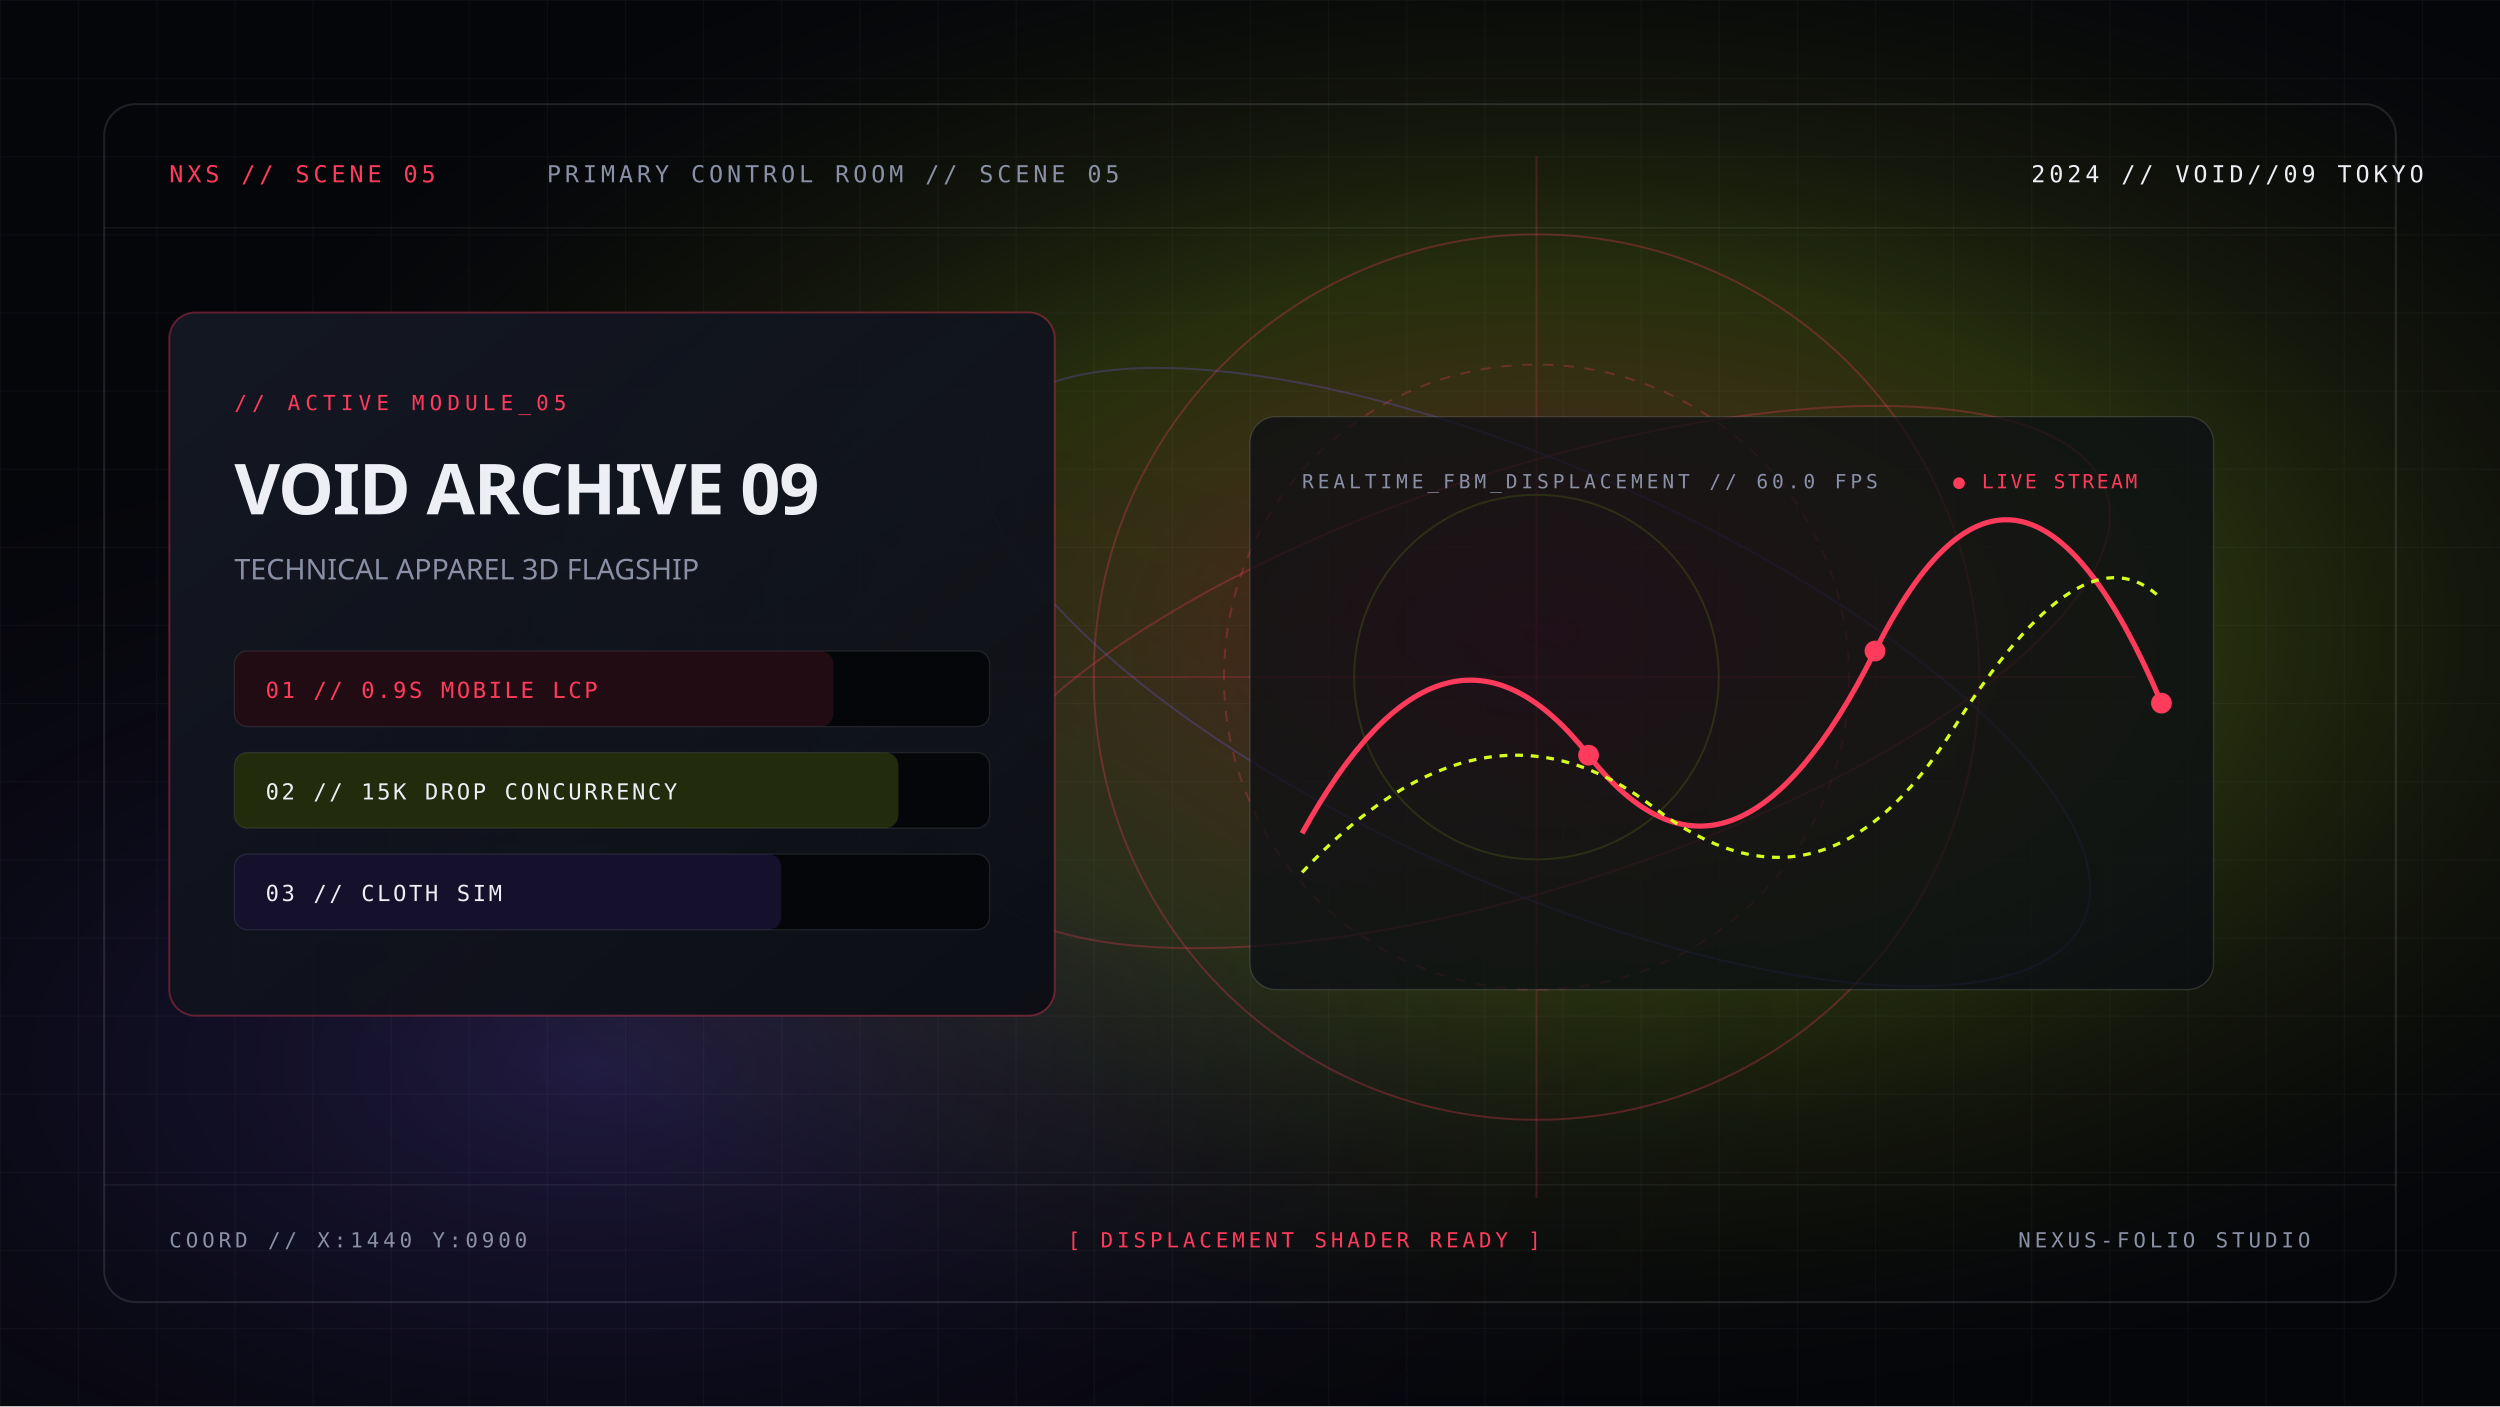
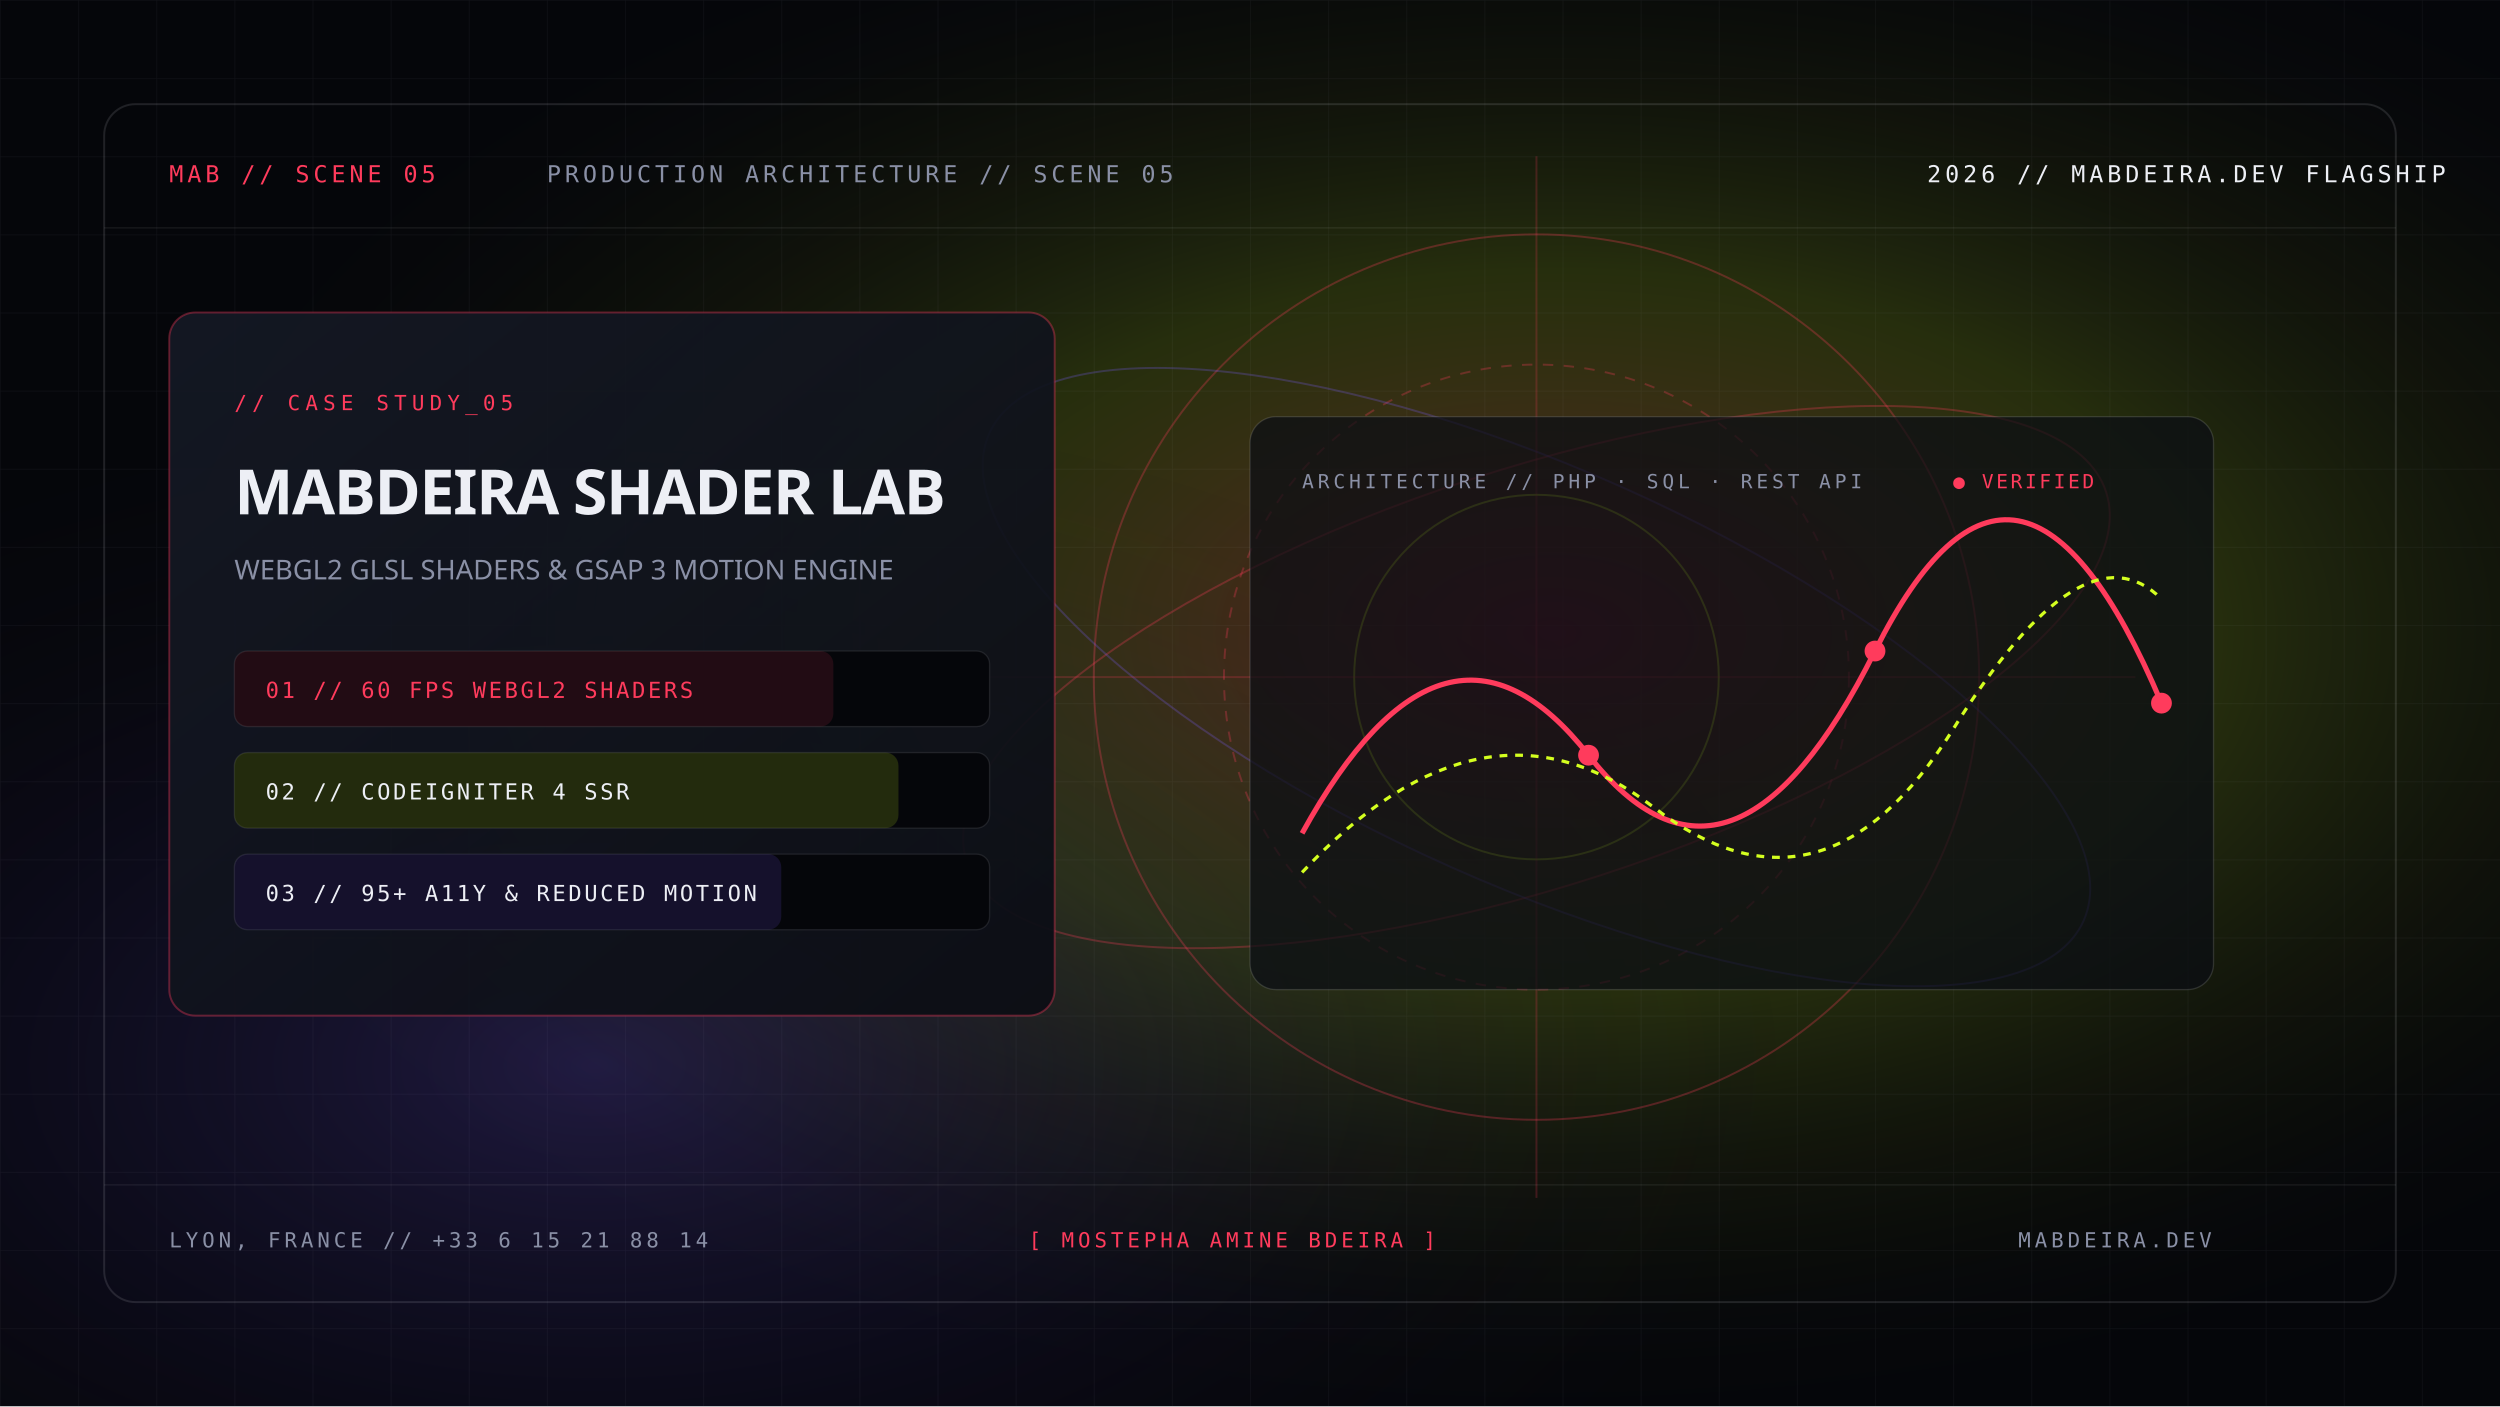
<svg xmlns="http://www.w3.org/2000/svg" viewBox="0 0 1920 1080" width="1920" height="1080">
  <defs>
    <radialGradient id="glowA_05_cover" cx="62%" cy="45%" r="58%">
      <stop offset="0%" stop-color="#FF3B5C" stop-opacity="0.34" />
      <stop offset="45%" stop-color="#D4FF1F" stop-opacity="0.16" />
      <stop offset="100%" stop-color="#05060A" stop-opacity="0" />
    </radialGradient>
    <radialGradient id="glowB_05_cover" cx="24%" cy="76%" r="50%">
      <stop offset="0%" stop-color="#7B5CFF" stop-opacity="0.22" />
      <stop offset="100%" stop-color="#05060A" stop-opacity="0" />
    </radialGradient>
    <linearGradient id="panelGrad_05" x1="0%" y1="0%" x2="100%" y2="100%">
      <stop offset="0%" stop-color="#151925" stop-opacity="0.9" />
      <stop offset="100%" stop-color="#0B0D14" stop-opacity="0.95" />
    </linearGradient>
    <pattern id="grid_05" width="60" height="60" patternUnits="userSpaceOnUse">
      <path d="M 60 0 L 0 0 0 60" fill="none" stroke="#EDEFF5" stroke-width="1" stroke-opacity="0.05" />
    </pattern>
  </defs>
  <rect width="1920" height="1080" fill="#05060A" />
  <rect width="1920" height="1080" fill="url(#glowA_05_cover)" />
  <rect width="1920" height="1080" fill="url(#glowB_05_cover)" />
  <rect width="1920" height="1080" fill="url(#grid_05)" />
  <g stroke="#FF3B5C" stroke-opacity="0.28" fill="none" stroke-width="1.5">
    <circle cx="1180" cy="520" r="340" />
    <circle cx="1180" cy="520" r="240" stroke-dasharray="8 8" />
    <circle cx="1180" cy="520" r="140" stroke="#D4FF1F" stroke-opacity="0.45" />
    <ellipse cx="1180" cy="520" rx="460" ry="160" transform="rotate(-18 1180 520)" />
    <ellipse cx="1180" cy="520" rx="460" ry="160" transform="rotate(24 1180 520)" stroke="#7B5CFF" stroke-opacity="0.25" />
    <line x1="720" y1="520" x2="1640" y2="520" stroke-opacity="0.2" />
    <line x1="1180" y1="120" x2="1180" y2="920" stroke-opacity="0.2" />
  </g>
  <rect x="80" y="80" width="1760" height="920" rx="24" fill="none" stroke="#EDEFF5" stroke-opacity="0.12" stroke-width="1.5" />
  <g font-family="JetBrains Mono, monospace" font-size="18" fill="#8A90A6" letter-spacing="3">
-     <text x="130" y="140" fill="#FF3B5C">NXS // SCENE 05</text>
-     <text x="420" y="140">PRIMARY CONTROL ROOM // SCENE 05</text>
-     <text x="1560" y="140" fill="#EDEFF5">2024 // VOID//09 TOKYO</text>
+     <text x="130" y="140" fill="#FF3B5C">MAB // SCENE 05</text>
+     <text x="420" y="140">PRODUCTION ARCHITECTURE // SCENE 05</text>
+     <text x="1480" y="140" fill="#EDEFF5">2026 // MABDEIRA.DEV FLAGSHIP</text>
  </g>
  <line x1="80" y1="175" x2="1840" y2="175" stroke="#EDEFF5" stroke-opacity="0.08" />
  <rect x="130" y="240" width="680" height="540" rx="20" fill="url(#panelGrad_05)" stroke="#FF3B5C" stroke-opacity="0.35" stroke-width="1.5" />
-   <text x="180" y="315" font-family="JetBrains Mono, monospace" font-size="16" fill="#FF3B5C" letter-spacing="4">// ACTIVE MODULE_05</text>
-   <text x="180" y="395" font-family="Unbounded, Syne, sans-serif" font-weight="800" font-size="54" fill="#EDEFF5" letter-spacing="-1">VOID ARCHIVE 09</text>
-   <text x="180" y="445" font-family="Inter Tight, sans-serif" font-size="22" fill="#8A90A6">TECHNICAL APPAREL 3D FLAGSHIP</text>
+   <text x="180" y="315" font-family="JetBrains Mono, monospace" font-size="16" fill="#FF3B5C" letter-spacing="4">// CASE STUDY_05</text>
+   <text x="180" y="395" font-family="Unbounded, Syne, sans-serif" font-weight="800" font-size="48" fill="#EDEFF5" letter-spacing="-1">MABDEIRA SHADER LAB</text>
+   <text x="180" y="445" font-family="Inter Tight, sans-serif" font-size="21" fill="#8A90A6">WEBGL2 GLSL SHADERS &amp; GSAP 3 MOTION ENGINE</text>
  <g transform="translate(180, 500)">
    <rect x="0" y="0" width="580" height="58" rx="10" fill="#05060A" stroke="#EDEFF5" stroke-opacity="0.1" />
    <rect x="0" y="0" width="460" height="58" rx="10" fill="#FF3B5C" fill-opacity="0.12" />
-     <text x="24" y="36" font-family="JetBrains Mono, monospace" font-size="17" fill="#FF3B5C" letter-spacing="2">01 // 0.9S MOBILE LCP</text>
+     <text x="24" y="36" font-family="JetBrains Mono, monospace" font-size="17" fill="#FF3B5C" letter-spacing="2">01 // 60 FPS WEBGL2 SHADERS</text>
    <rect x="0" y="78" width="580" height="58" rx="10" fill="#05060A" stroke="#EDEFF5" stroke-opacity="0.1" />
    <rect x="0" y="78" width="510" height="58" rx="10" fill="#D4FF1F" fill-opacity="0.15" />
-     <text x="24" y="114" font-family="JetBrains Mono, monospace" font-size="17" fill="#EDEFF5" letter-spacing="2">02 // 15K DROP CONCURRENCY</text>
+     <text x="24" y="114" font-family="JetBrains Mono, monospace" font-size="17" fill="#EDEFF5" letter-spacing="2">02 // CODEIGNITER 4 SSR</text>
    <rect x="0" y="156" width="580" height="58" rx="10" fill="#05060A" stroke="#EDEFF5" stroke-opacity="0.1" />
    <rect x="0" y="156" width="420" height="58" rx="10" fill="#7B5CFF" fill-opacity="0.14" />
-     <text x="24" y="192" font-family="JetBrains Mono, monospace" font-size="17" fill="#EDEFF5" letter-spacing="2">03 // CLOTH SIM</text>
+     <text x="24" y="192" font-family="JetBrains Mono, monospace" font-size="17" fill="#EDEFF5" letter-spacing="2">03 // 95+ A11Y &amp; REDUCED MOTION</text>
  </g>
  <g transform="translate(960, 320)">
    <rect x="0" y="0" width="740" height="440" rx="20" fill="#0B0D14" fill-opacity="0.72" stroke="#EDEFF5" stroke-opacity="0.14" />
    <path d="M 40 320 Q 150 120, 260 260 T 480 180 T 700 220" fill="none" stroke="#FF3B5C" stroke-width="4" />
    <path d="M 40 350 Q 180 200, 310 300 T 540 240 T 700 140" fill="none" stroke="#D4FF1F" stroke-width="2.5" stroke-dasharray="6 6" />
    <circle cx="260" cy="260" r="8" fill="#FF3B5C" />
    <circle cx="480" cy="180" r="8" fill="#FF3B5C" />
    <circle cx="700" cy="220" r="8" fill="#FF3B5C" />
-     <text x="40" y="55" font-family="JetBrains Mono, monospace" font-size="15" fill="#8A90A6" letter-spacing="3">REALTIME_FBM_DISPLACEMENT // 60.0 FPS</text>
-     <text x="540" y="55" font-family="JetBrains Mono, monospace" font-size="15" fill="#FF3B5C" letter-spacing="2">● LIVE STREAM</text>
+     <text x="40" y="55" font-family="JetBrains Mono, monospace" font-size="15" fill="#8A90A6" letter-spacing="3">ARCHITECTURE // PHP · SQL · REST API</text>
+     <text x="540" y="55" font-family="JetBrains Mono, monospace" font-size="15" fill="#FF3B5C" letter-spacing="2">● VERIFIED</text>
  </g>
  <line x1="80" y1="910" x2="1840" y2="910" stroke="#EDEFF5" stroke-opacity="0.08" />
  <g font-family="JetBrains Mono, monospace" font-size="16" fill="#8A90A6" letter-spacing="3">
-     <text x="130" y="958">COORD // X:1440 Y:0900</text>
-     <text x="820" y="958" fill="#FF3B5C">[ DISPLACEMENT SHADER READY ]</text>
-     <text x="1550" y="958">NEXUS-FOLIO STUDIO</text>
+     <text x="130" y="958">LYON, FRANCE // +33 6 15 21 88 14</text>
+     <text x="790" y="958" fill="#FF3B5C">[ MOSTEPHA AMINE BDEIRA ]</text>
+     <text x="1550" y="958">MABDEIRA.DEV</text>
  </g>
</svg>
